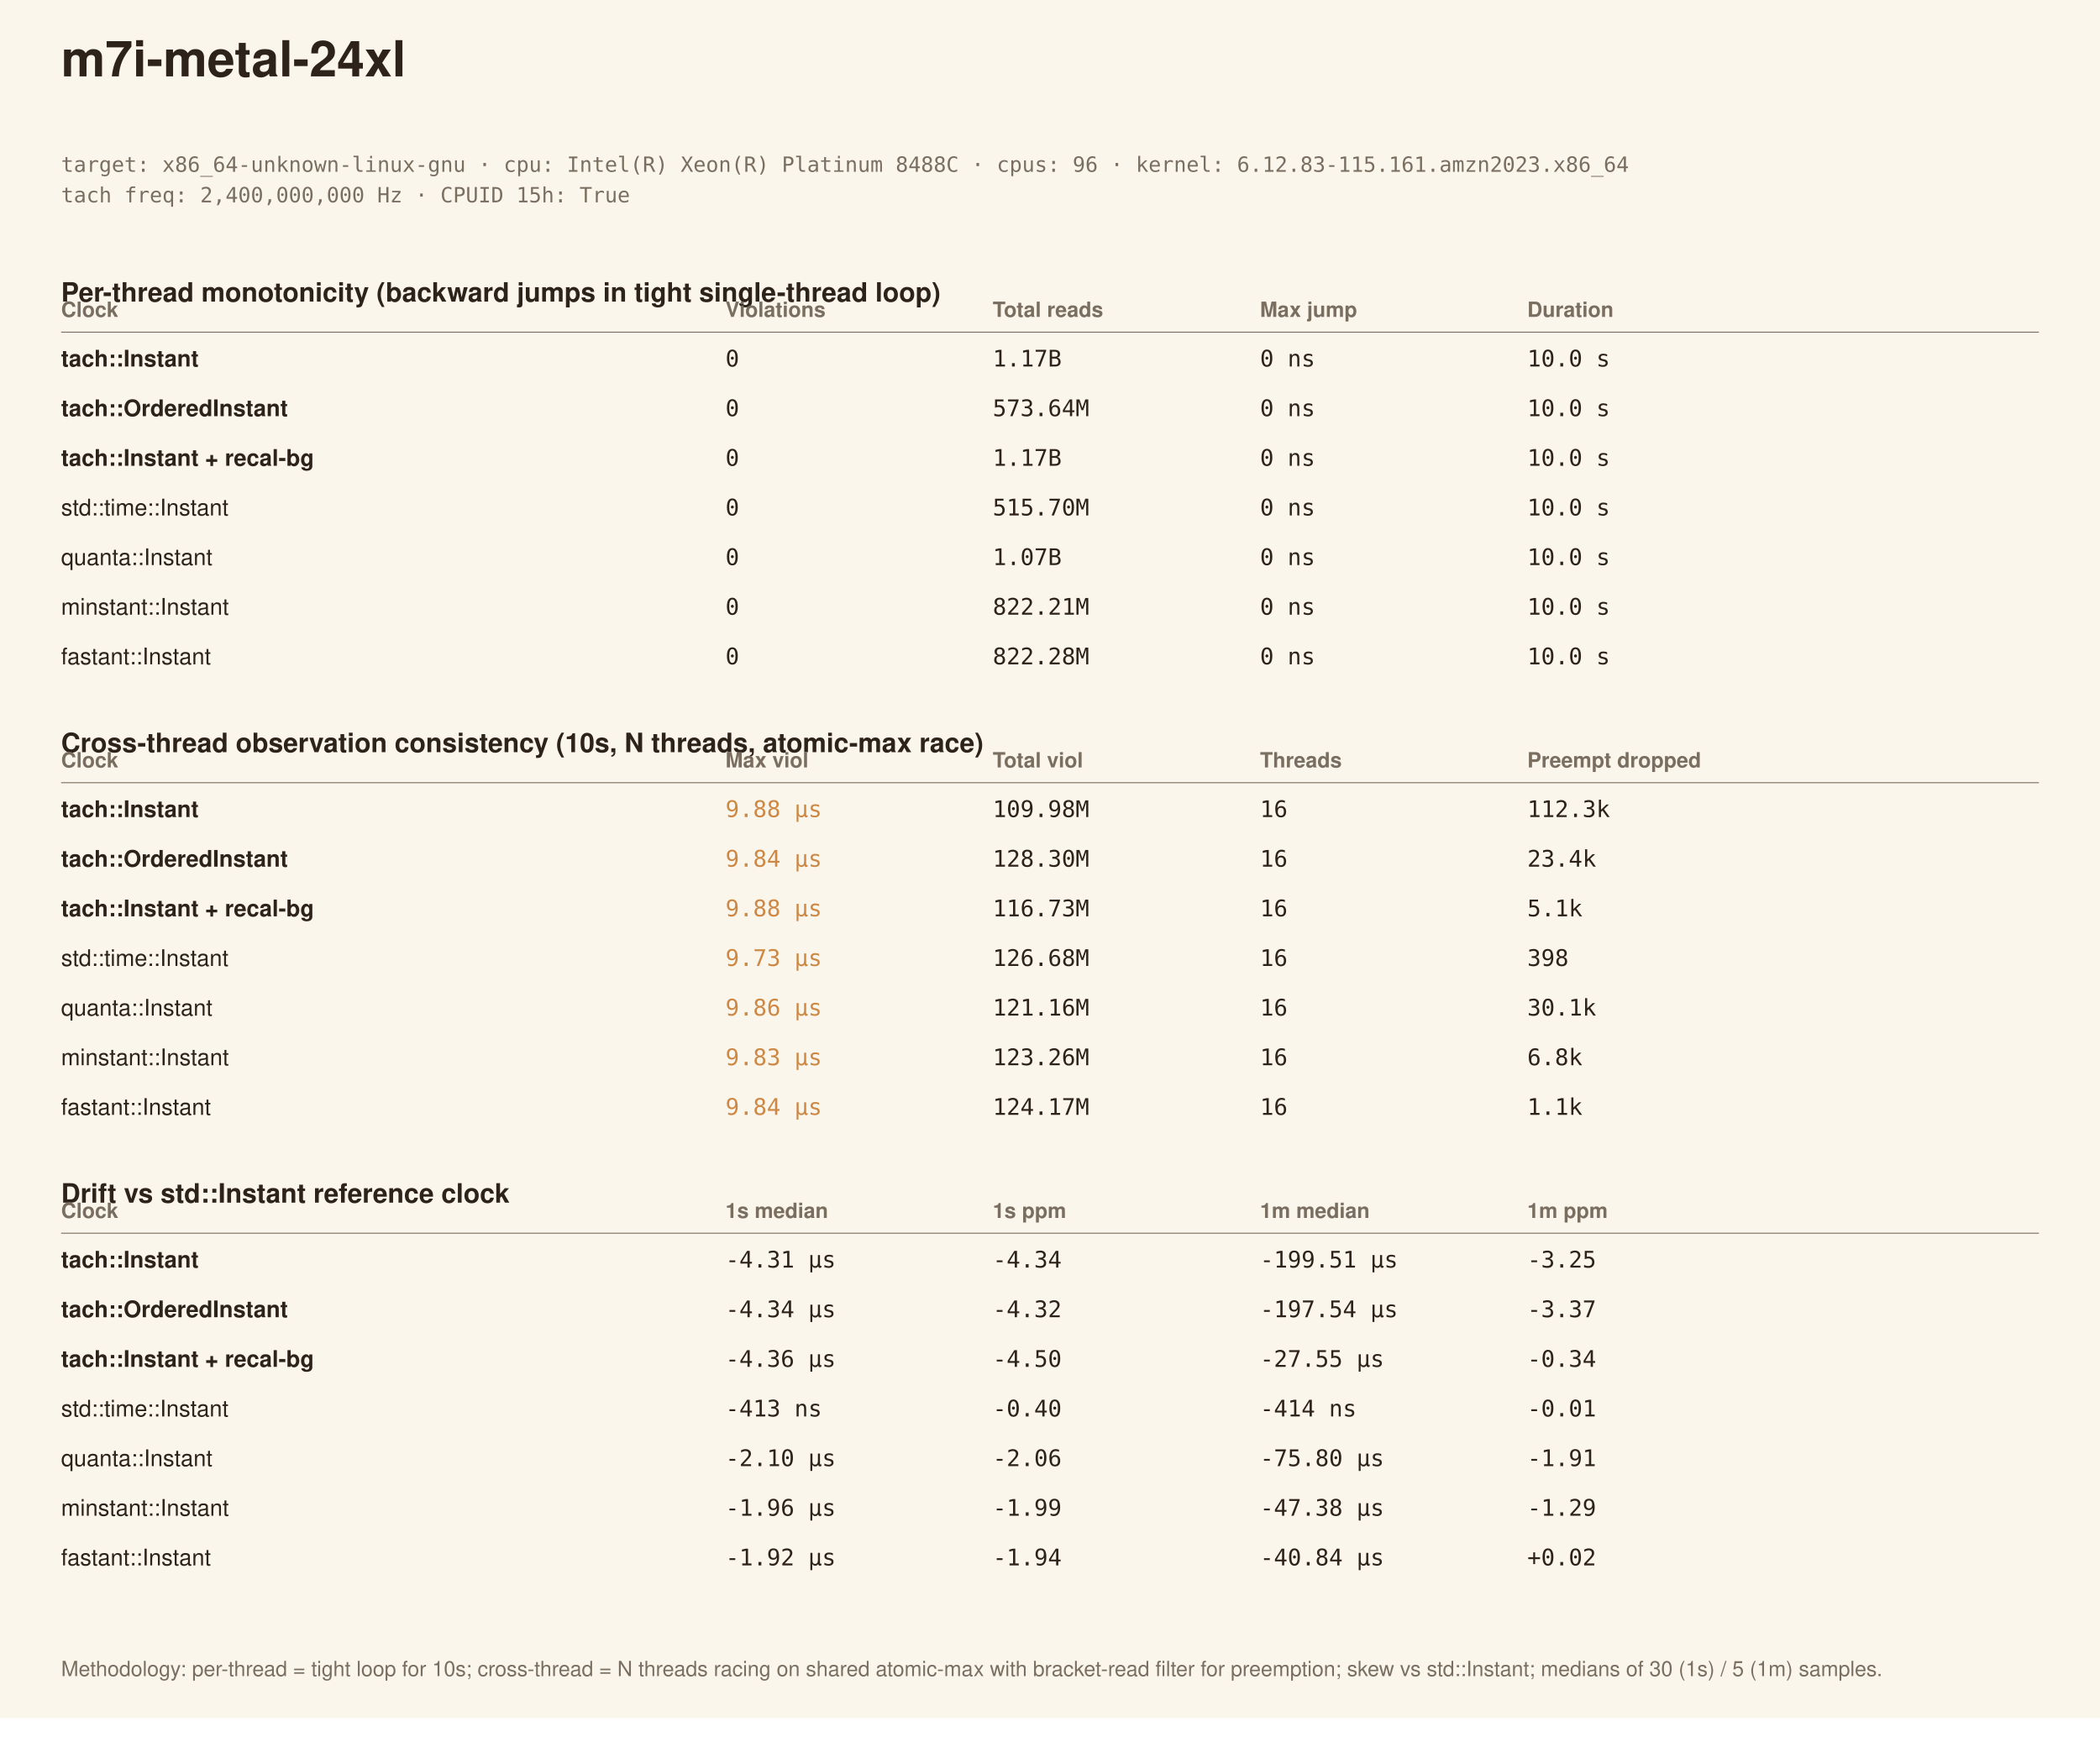
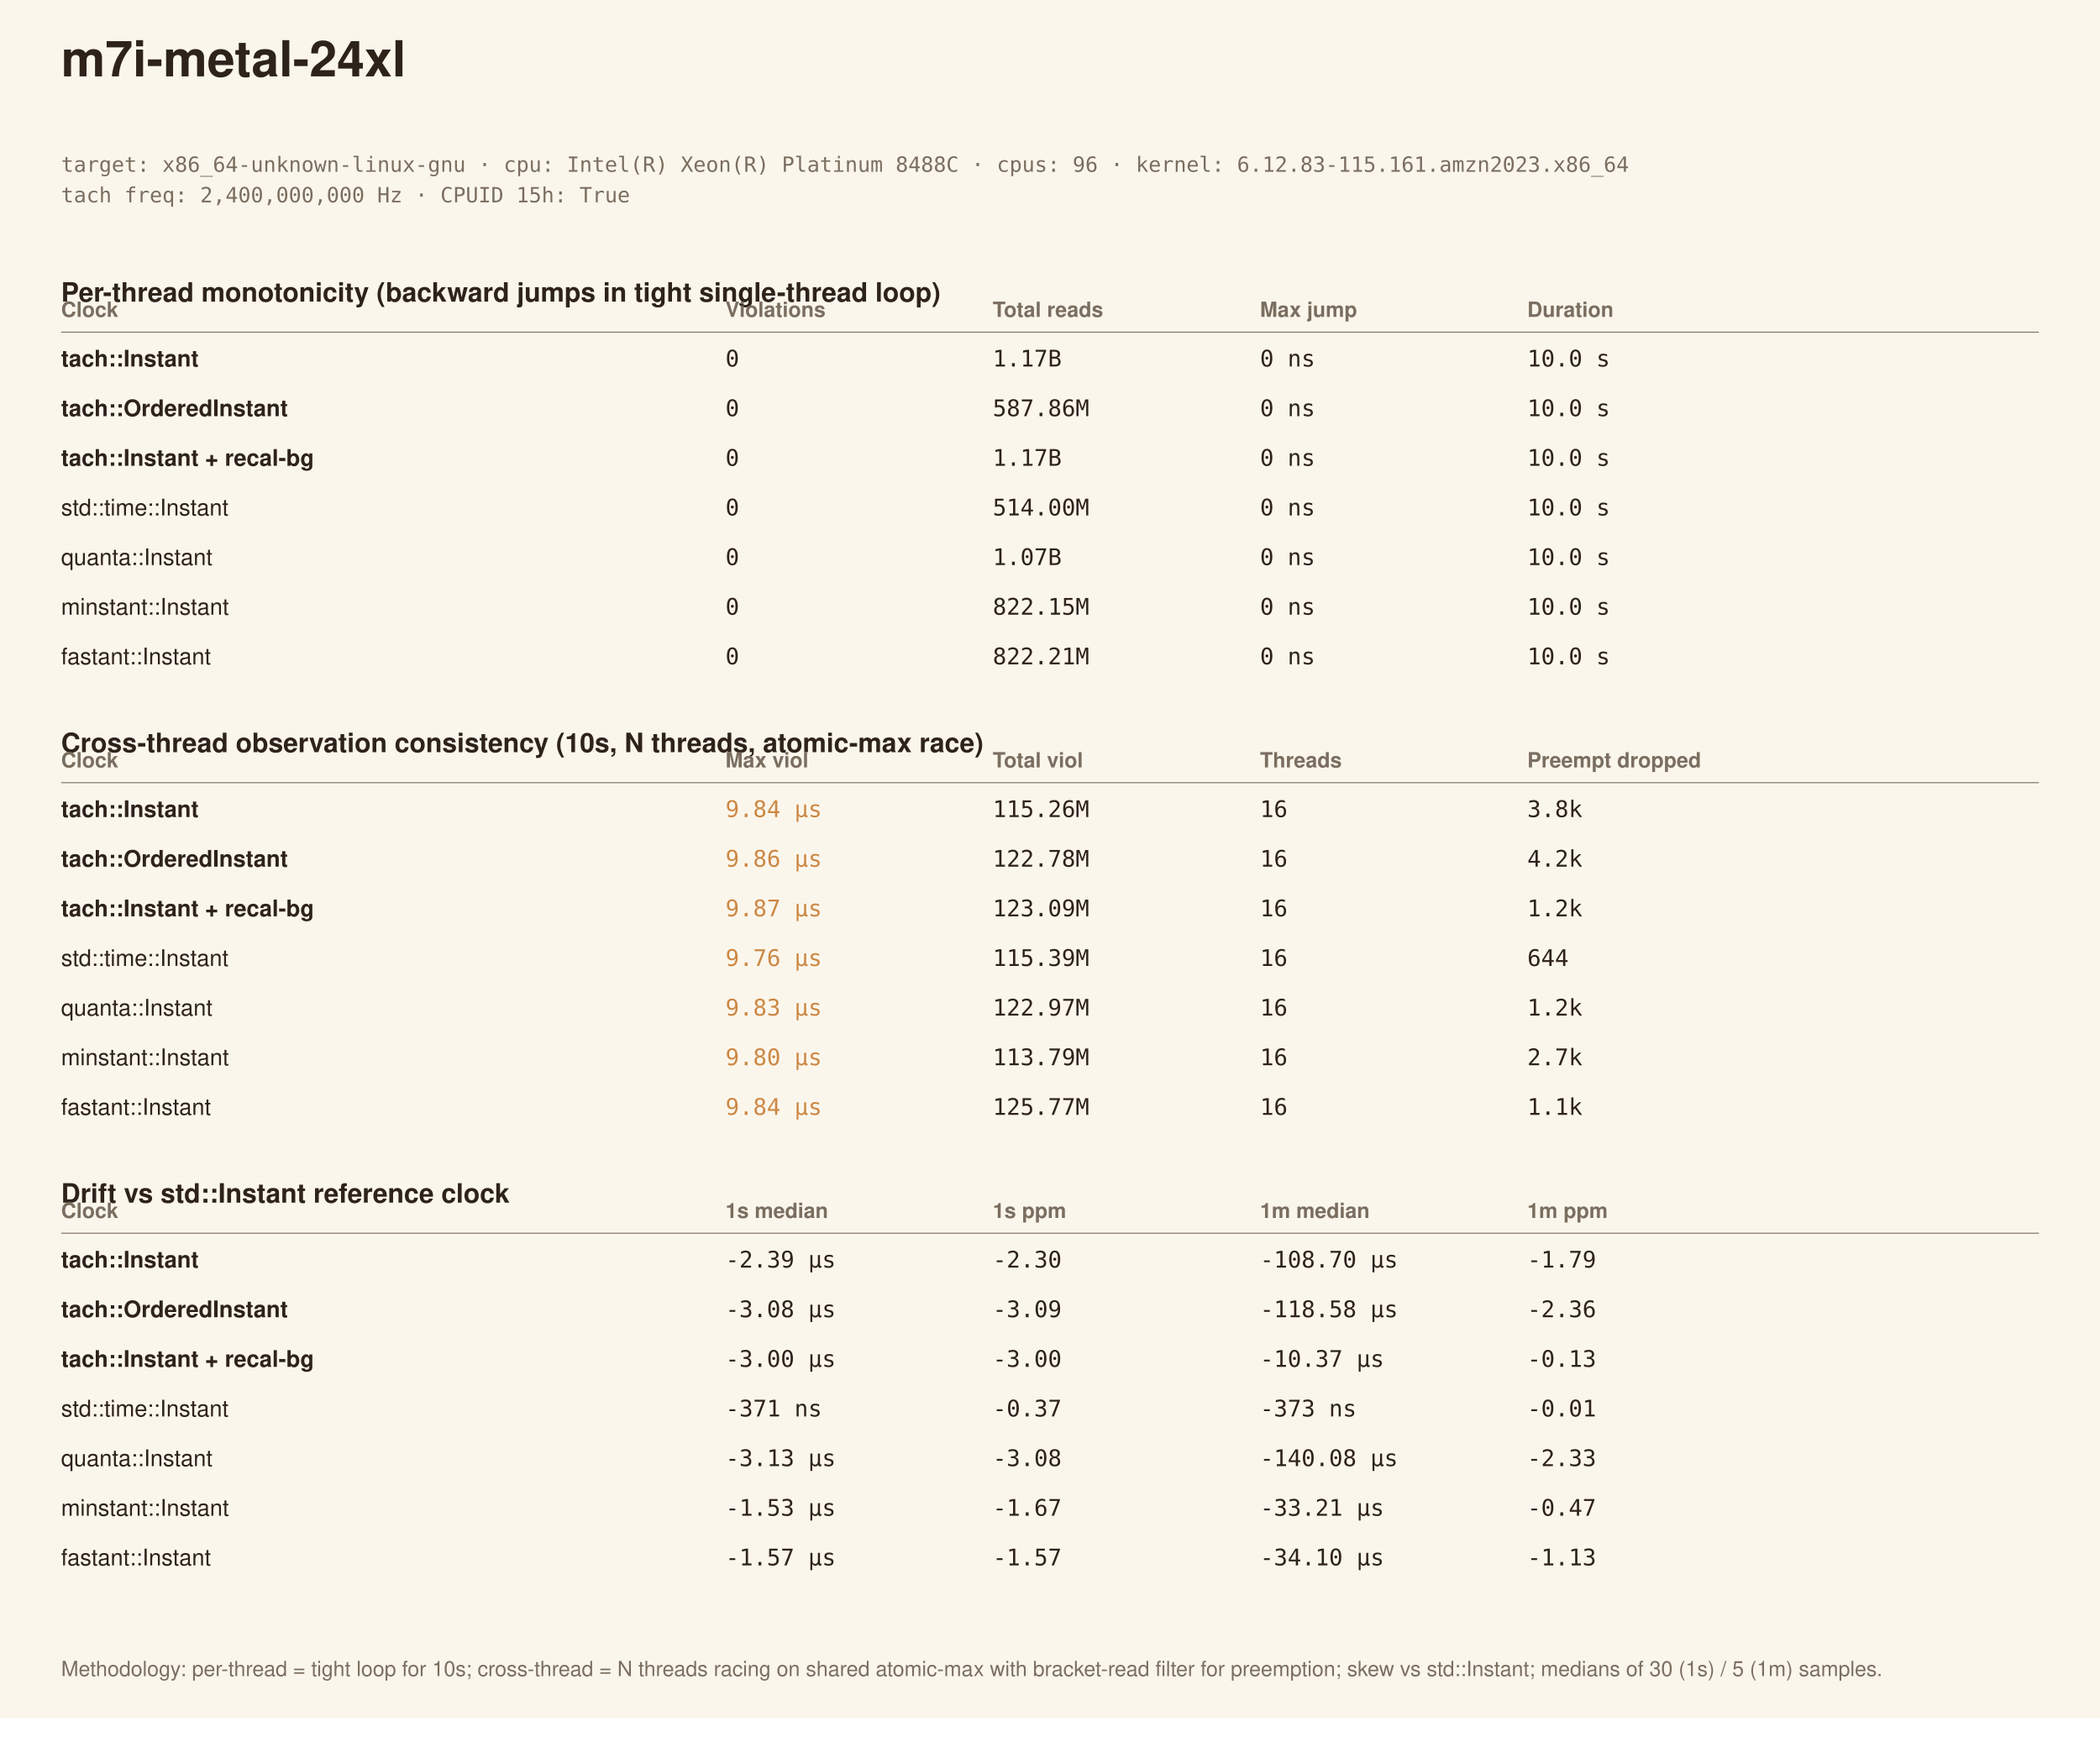
<svg xmlns="http://www.w3.org/2000/svg" viewBox="0 0 1100 918" width="1100" height="918">
  <rect width="1100" height="900" fill="#FBF6EC" />
  <text x="32" y="40" text-anchor="start" font-family="Avenir Next, Helvetica, Arial, sans-serif" font-size="26" font-weight="bold" fill="#2E231B">m7i-metal-24xl</text>
  <text x="32" y="90" text-anchor="start" font-family="monospace" font-size="11" fill="#7A6E60">target: x86_64-unknown-linux-gnu  ·  cpu: Intel(R) Xeon(R) Platinum 8488C  ·  cpus: 96  ·  kernel: 6.12.83-115.161.amzn2023.x86_64</text>
  <text x="32" y="106" text-anchor="start" font-family="monospace" font-size="11" fill="#7A6E60">tach freq: 2,400,000,000 Hz  ·  CPUID 15h: True</text>
  <text x="32" y="158" text-anchor="start" font-family="Avenir Next, Helvetica, Arial, sans-serif" font-size="14" font-weight="bold" fill="#2E231B">Per-thread monotonicity (backward jumps in tight single-thread loop)</text>
  <line x1="32" y1="174" x2="1068" y2="174" stroke="#7A6E60" stroke-width="0.5" />
  <text x="32" y="166" text-anchor="start" font-family="Avenir Next, Helvetica, Arial, sans-serif" font-size="11" font-weight="bold" fill="#7A6E60">Clock</text>
  <text x="380" y="166" text-anchor="start" font-family="Avenir Next, Helvetica, Arial, sans-serif" font-size="11" font-weight="bold" fill="#7A6E60">Violations</text>
  <text x="520" y="166" text-anchor="start" font-family="Avenir Next, Helvetica, Arial, sans-serif" font-size="11" font-weight="bold" fill="#7A6E60">Total reads</text>
  <text x="660" y="166" text-anchor="start" font-family="Avenir Next, Helvetica, Arial, sans-serif" font-size="11" font-weight="bold" fill="#7A6E60">Max jump</text>
  <text x="800" y="166" text-anchor="start" font-family="Avenir Next, Helvetica, Arial, sans-serif" font-size="11" font-weight="bold" fill="#7A6E60">Duration</text>
  <text x="32" y="192" text-anchor="start" font-family="Avenir Next, Helvetica, Arial, sans-serif" font-size="12" font-weight="bold" fill="#2E231B">tach::Instant</text>
  <text x="380" y="192" text-anchor="start" font-family="monospace" font-size="12" fill="#2E231B">0</text>
  <text x="520" y="192" text-anchor="start" font-family="monospace" font-size="12" fill="#2E231B">1.17B</text>
  <text x="660" y="192" text-anchor="start" font-family="monospace" font-size="12" fill="#2E231B">0 ns</text>
  <text x="800" y="192" text-anchor="start" font-family="monospace" font-size="12" fill="#2E231B">10.0 s</text>
  <text x="32" y="218" text-anchor="start" font-family="Avenir Next, Helvetica, Arial, sans-serif" font-size="12" font-weight="bold" fill="#2E231B">tach::OrderedInstant</text>
  <text x="380" y="218" text-anchor="start" font-family="monospace" font-size="12" fill="#2E231B">0</text>
-   <text x="520" y="218" text-anchor="start" font-family="monospace" font-size="12" fill="#2E231B">573.64M</text>
+   <text x="520" y="218" text-anchor="start" font-family="monospace" font-size="12" fill="#2E231B">587.86M</text>
  <text x="660" y="218" text-anchor="start" font-family="monospace" font-size="12" fill="#2E231B">0 ns</text>
  <text x="800" y="218" text-anchor="start" font-family="monospace" font-size="12" fill="#2E231B">10.0 s</text>
  <text x="32" y="244" text-anchor="start" font-family="Avenir Next, Helvetica, Arial, sans-serif" font-size="12" font-weight="bold" fill="#2E231B">tach::Instant + recal-bg</text>
  <text x="380" y="244" text-anchor="start" font-family="monospace" font-size="12" fill="#2E231B">0</text>
  <text x="520" y="244" text-anchor="start" font-family="monospace" font-size="12" fill="#2E231B">1.17B</text>
  <text x="660" y="244" text-anchor="start" font-family="monospace" font-size="12" fill="#2E231B">0 ns</text>
  <text x="800" y="244" text-anchor="start" font-family="monospace" font-size="12" fill="#2E231B">10.0 s</text>
  <text x="32" y="270" text-anchor="start" font-family="Avenir Next, Helvetica, Arial, sans-serif" font-size="12" fill="#2E231B">std::time::Instant</text>
  <text x="380" y="270" text-anchor="start" font-family="monospace" font-size="12" fill="#2E231B">0</text>
-   <text x="520" y="270" text-anchor="start" font-family="monospace" font-size="12" fill="#2E231B">515.70M</text>
+   <text x="520" y="270" text-anchor="start" font-family="monospace" font-size="12" fill="#2E231B">514.00M</text>
  <text x="660" y="270" text-anchor="start" font-family="monospace" font-size="12" fill="#2E231B">0 ns</text>
  <text x="800" y="270" text-anchor="start" font-family="monospace" font-size="12" fill="#2E231B">10.0 s</text>
  <text x="32" y="296" text-anchor="start" font-family="Avenir Next, Helvetica, Arial, sans-serif" font-size="12" fill="#2E231B">quanta::Instant</text>
  <text x="380" y="296" text-anchor="start" font-family="monospace" font-size="12" fill="#2E231B">0</text>
  <text x="520" y="296" text-anchor="start" font-family="monospace" font-size="12" fill="#2E231B">1.07B</text>
  <text x="660" y="296" text-anchor="start" font-family="monospace" font-size="12" fill="#2E231B">0 ns</text>
  <text x="800" y="296" text-anchor="start" font-family="monospace" font-size="12" fill="#2E231B">10.0 s</text>
  <text x="32" y="322" text-anchor="start" font-family="Avenir Next, Helvetica, Arial, sans-serif" font-size="12" fill="#2E231B">minstant::Instant</text>
  <text x="380" y="322" text-anchor="start" font-family="monospace" font-size="12" fill="#2E231B">0</text>
-   <text x="520" y="322" text-anchor="start" font-family="monospace" font-size="12" fill="#2E231B">822.21M</text>
+   <text x="520" y="322" text-anchor="start" font-family="monospace" font-size="12" fill="#2E231B">822.15M</text>
  <text x="660" y="322" text-anchor="start" font-family="monospace" font-size="12" fill="#2E231B">0 ns</text>
  <text x="800" y="322" text-anchor="start" font-family="monospace" font-size="12" fill="#2E231B">10.0 s</text>
  <text x="32" y="348" text-anchor="start" font-family="Avenir Next, Helvetica, Arial, sans-serif" font-size="12" fill="#2E231B">fastant::Instant</text>
  <text x="380" y="348" text-anchor="start" font-family="monospace" font-size="12" fill="#2E231B">0</text>
-   <text x="520" y="348" text-anchor="start" font-family="monospace" font-size="12" fill="#2E231B">822.28M</text>
+   <text x="520" y="348" text-anchor="start" font-family="monospace" font-size="12" fill="#2E231B">822.21M</text>
  <text x="660" y="348" text-anchor="start" font-family="monospace" font-size="12" fill="#2E231B">0 ns</text>
  <text x="800" y="348" text-anchor="start" font-family="monospace" font-size="12" fill="#2E231B">10.0 s</text>
  <text x="32" y="394" text-anchor="start" font-family="Avenir Next, Helvetica, Arial, sans-serif" font-size="14" font-weight="bold" fill="#2E231B">Cross-thread observation consistency (10s, N threads, atomic-max race)</text>
  <line x1="32" y1="410" x2="1068" y2="410" stroke="#7A6E60" stroke-width="0.5" />
  <text x="32" y="402" text-anchor="start" font-family="Avenir Next, Helvetica, Arial, sans-serif" font-size="11" font-weight="bold" fill="#7A6E60">Clock</text>
  <text x="380" y="402" text-anchor="start" font-family="Avenir Next, Helvetica, Arial, sans-serif" font-size="11" font-weight="bold" fill="#7A6E60">Max viol</text>
  <text x="520" y="402" text-anchor="start" font-family="Avenir Next, Helvetica, Arial, sans-serif" font-size="11" font-weight="bold" fill="#7A6E60">Total viol</text>
  <text x="660" y="402" text-anchor="start" font-family="Avenir Next, Helvetica, Arial, sans-serif" font-size="11" font-weight="bold" fill="#7A6E60">Threads</text>
  <text x="800" y="402" text-anchor="start" font-family="Avenir Next, Helvetica, Arial, sans-serif" font-size="11" font-weight="bold" fill="#7A6E60">Preempt dropped</text>
  <text x="32" y="428" text-anchor="start" font-family="Avenir Next, Helvetica, Arial, sans-serif" font-size="12" font-weight="bold" fill="#2E231B">tach::Instant</text>
-   <text x="380" y="428" text-anchor="start" font-family="monospace" font-size="12" fill="#cc8844">9.88 µs</text>
-   <text x="520" y="428" text-anchor="start" font-family="monospace" font-size="12" fill="#2E231B">109.98M</text>
+   <text x="380" y="428" text-anchor="start" font-family="monospace" font-size="12" fill="#cc8844">9.84 µs</text>
+   <text x="520" y="428" text-anchor="start" font-family="monospace" font-size="12" fill="#2E231B">115.26M</text>
  <text x="660" y="428" text-anchor="start" font-family="monospace" font-size="12" fill="#2E231B">16</text>
-   <text x="800" y="428" text-anchor="start" font-family="monospace" font-size="12" fill="#2E231B">112.3k</text>
+   <text x="800" y="428" text-anchor="start" font-family="monospace" font-size="12" fill="#2E231B">3.8k</text>
  <text x="32" y="454" text-anchor="start" font-family="Avenir Next, Helvetica, Arial, sans-serif" font-size="12" font-weight="bold" fill="#2E231B">tach::OrderedInstant</text>
-   <text x="380" y="454" text-anchor="start" font-family="monospace" font-size="12" fill="#cc8844">9.84 µs</text>
-   <text x="520" y="454" text-anchor="start" font-family="monospace" font-size="12" fill="#2E231B">128.30M</text>
+   <text x="380" y="454" text-anchor="start" font-family="monospace" font-size="12" fill="#cc8844">9.86 µs</text>
+   <text x="520" y="454" text-anchor="start" font-family="monospace" font-size="12" fill="#2E231B">122.78M</text>
  <text x="660" y="454" text-anchor="start" font-family="monospace" font-size="12" fill="#2E231B">16</text>
-   <text x="800" y="454" text-anchor="start" font-family="monospace" font-size="12" fill="#2E231B">23.4k</text>
+   <text x="800" y="454" text-anchor="start" font-family="monospace" font-size="12" fill="#2E231B">4.2k</text>
  <text x="32" y="480" text-anchor="start" font-family="Avenir Next, Helvetica, Arial, sans-serif" font-size="12" font-weight="bold" fill="#2E231B">tach::Instant + recal-bg</text>
-   <text x="380" y="480" text-anchor="start" font-family="monospace" font-size="12" fill="#cc8844">9.88 µs</text>
-   <text x="520" y="480" text-anchor="start" font-family="monospace" font-size="12" fill="#2E231B">116.73M</text>
+   <text x="380" y="480" text-anchor="start" font-family="monospace" font-size="12" fill="#cc8844">9.87 µs</text>
+   <text x="520" y="480" text-anchor="start" font-family="monospace" font-size="12" fill="#2E231B">123.09M</text>
  <text x="660" y="480" text-anchor="start" font-family="monospace" font-size="12" fill="#2E231B">16</text>
-   <text x="800" y="480" text-anchor="start" font-family="monospace" font-size="12" fill="#2E231B">5.1k</text>
+   <text x="800" y="480" text-anchor="start" font-family="monospace" font-size="12" fill="#2E231B">1.2k</text>
  <text x="32" y="506" text-anchor="start" font-family="Avenir Next, Helvetica, Arial, sans-serif" font-size="12" fill="#2E231B">std::time::Instant</text>
-   <text x="380" y="506" text-anchor="start" font-family="monospace" font-size="12" fill="#cc8844">9.73 µs</text>
-   <text x="520" y="506" text-anchor="start" font-family="monospace" font-size="12" fill="#2E231B">126.68M</text>
+   <text x="380" y="506" text-anchor="start" font-family="monospace" font-size="12" fill="#cc8844">9.76 µs</text>
+   <text x="520" y="506" text-anchor="start" font-family="monospace" font-size="12" fill="#2E231B">115.39M</text>
  <text x="660" y="506" text-anchor="start" font-family="monospace" font-size="12" fill="#2E231B">16</text>
-   <text x="800" y="506" text-anchor="start" font-family="monospace" font-size="12" fill="#2E231B">398</text>
+   <text x="800" y="506" text-anchor="start" font-family="monospace" font-size="12" fill="#2E231B">644</text>
  <text x="32" y="532" text-anchor="start" font-family="Avenir Next, Helvetica, Arial, sans-serif" font-size="12" fill="#2E231B">quanta::Instant</text>
-   <text x="380" y="532" text-anchor="start" font-family="monospace" font-size="12" fill="#cc8844">9.86 µs</text>
-   <text x="520" y="532" text-anchor="start" font-family="monospace" font-size="12" fill="#2E231B">121.16M</text>
+   <text x="380" y="532" text-anchor="start" font-family="monospace" font-size="12" fill="#cc8844">9.83 µs</text>
+   <text x="520" y="532" text-anchor="start" font-family="monospace" font-size="12" fill="#2E231B">122.97M</text>
  <text x="660" y="532" text-anchor="start" font-family="monospace" font-size="12" fill="#2E231B">16</text>
-   <text x="800" y="532" text-anchor="start" font-family="monospace" font-size="12" fill="#2E231B">30.1k</text>
+   <text x="800" y="532" text-anchor="start" font-family="monospace" font-size="12" fill="#2E231B">1.2k</text>
  <text x="32" y="558" text-anchor="start" font-family="Avenir Next, Helvetica, Arial, sans-serif" font-size="12" fill="#2E231B">minstant::Instant</text>
-   <text x="380" y="558" text-anchor="start" font-family="monospace" font-size="12" fill="#cc8844">9.83 µs</text>
-   <text x="520" y="558" text-anchor="start" font-family="monospace" font-size="12" fill="#2E231B">123.26M</text>
+   <text x="380" y="558" text-anchor="start" font-family="monospace" font-size="12" fill="#cc8844">9.80 µs</text>
+   <text x="520" y="558" text-anchor="start" font-family="monospace" font-size="12" fill="#2E231B">113.79M</text>
  <text x="660" y="558" text-anchor="start" font-family="monospace" font-size="12" fill="#2E231B">16</text>
-   <text x="800" y="558" text-anchor="start" font-family="monospace" font-size="12" fill="#2E231B">6.8k</text>
+   <text x="800" y="558" text-anchor="start" font-family="monospace" font-size="12" fill="#2E231B">2.7k</text>
  <text x="32" y="584" text-anchor="start" font-family="Avenir Next, Helvetica, Arial, sans-serif" font-size="12" fill="#2E231B">fastant::Instant</text>
  <text x="380" y="584" text-anchor="start" font-family="monospace" font-size="12" fill="#cc8844">9.84 µs</text>
-   <text x="520" y="584" text-anchor="start" font-family="monospace" font-size="12" fill="#2E231B">124.17M</text>
+   <text x="520" y="584" text-anchor="start" font-family="monospace" font-size="12" fill="#2E231B">125.77M</text>
  <text x="660" y="584" text-anchor="start" font-family="monospace" font-size="12" fill="#2E231B">16</text>
  <text x="800" y="584" text-anchor="start" font-family="monospace" font-size="12" fill="#2E231B">1.1k</text>
  <text x="32" y="630" text-anchor="start" font-family="Avenir Next, Helvetica, Arial, sans-serif" font-size="14" font-weight="bold" fill="#2E231B">Drift vs std::Instant reference clock</text>
  <line x1="32" y1="646" x2="1068" y2="646" stroke="#7A6E60" stroke-width="0.5" />
  <text x="32" y="638" text-anchor="start" font-family="Avenir Next, Helvetica, Arial, sans-serif" font-size="11" font-weight="bold" fill="#7A6E60">Clock</text>
  <text x="380" y="638" text-anchor="start" font-family="Avenir Next, Helvetica, Arial, sans-serif" font-size="11" font-weight="bold" fill="#7A6E60">1s median</text>
  <text x="520" y="638" text-anchor="start" font-family="Avenir Next, Helvetica, Arial, sans-serif" font-size="11" font-weight="bold" fill="#7A6E60">1s ppm</text>
  <text x="660" y="638" text-anchor="start" font-family="Avenir Next, Helvetica, Arial, sans-serif" font-size="11" font-weight="bold" fill="#7A6E60">1m median</text>
  <text x="800" y="638" text-anchor="start" font-family="Avenir Next, Helvetica, Arial, sans-serif" font-size="11" font-weight="bold" fill="#7A6E60">1m ppm</text>
  <text x="32" y="664" text-anchor="start" font-family="Avenir Next, Helvetica, Arial, sans-serif" font-size="12" font-weight="bold" fill="#2E231B">tach::Instant</text>
-   <text x="380" y="664" text-anchor="start" font-family="monospace" font-size="12" fill="#2E231B">-4.31 µs</text>
-   <text x="520" y="664" text-anchor="start" font-family="monospace" font-size="12" fill="#2E231B">-4.34</text>
-   <text x="660" y="664" text-anchor="start" font-family="monospace" font-size="12" fill="#2E231B">-199.51 µs</text>
-   <text x="800" y="664" text-anchor="start" font-family="monospace" font-size="12" fill="#2E231B">-3.25</text>
+   <text x="380" y="664" text-anchor="start" font-family="monospace" font-size="12" fill="#2E231B">-2.39 µs</text>
+   <text x="520" y="664" text-anchor="start" font-family="monospace" font-size="12" fill="#2E231B">-2.30</text>
+   <text x="660" y="664" text-anchor="start" font-family="monospace" font-size="12" fill="#2E231B">-108.70 µs</text>
+   <text x="800" y="664" text-anchor="start" font-family="monospace" font-size="12" fill="#2E231B">-1.79</text>
  <text x="32" y="690" text-anchor="start" font-family="Avenir Next, Helvetica, Arial, sans-serif" font-size="12" font-weight="bold" fill="#2E231B">tach::OrderedInstant</text>
-   <text x="380" y="690" text-anchor="start" font-family="monospace" font-size="12" fill="#2E231B">-4.34 µs</text>
-   <text x="520" y="690" text-anchor="start" font-family="monospace" font-size="12" fill="#2E231B">-4.32</text>
-   <text x="660" y="690" text-anchor="start" font-family="monospace" font-size="12" fill="#2E231B">-197.54 µs</text>
-   <text x="800" y="690" text-anchor="start" font-family="monospace" font-size="12" fill="#2E231B">-3.37</text>
+   <text x="380" y="690" text-anchor="start" font-family="monospace" font-size="12" fill="#2E231B">-3.08 µs</text>
+   <text x="520" y="690" text-anchor="start" font-family="monospace" font-size="12" fill="#2E231B">-3.09</text>
+   <text x="660" y="690" text-anchor="start" font-family="monospace" font-size="12" fill="#2E231B">-118.58 µs</text>
+   <text x="800" y="690" text-anchor="start" font-family="monospace" font-size="12" fill="#2E231B">-2.36</text>
  <text x="32" y="716" text-anchor="start" font-family="Avenir Next, Helvetica, Arial, sans-serif" font-size="12" font-weight="bold" fill="#2E231B">tach::Instant + recal-bg</text>
-   <text x="380" y="716" text-anchor="start" font-family="monospace" font-size="12" fill="#2E231B">-4.36 µs</text>
-   <text x="520" y="716" text-anchor="start" font-family="monospace" font-size="12" fill="#2E231B">-4.50</text>
-   <text x="660" y="716" text-anchor="start" font-family="monospace" font-size="12" fill="#2E231B">-27.55 µs</text>
-   <text x="800" y="716" text-anchor="start" font-family="monospace" font-size="12" fill="#2E231B">-0.34</text>
+   <text x="380" y="716" text-anchor="start" font-family="monospace" font-size="12" fill="#2E231B">-3.00 µs</text>
+   <text x="520" y="716" text-anchor="start" font-family="monospace" font-size="12" fill="#2E231B">-3.00</text>
+   <text x="660" y="716" text-anchor="start" font-family="monospace" font-size="12" fill="#2E231B">-10.37 µs</text>
+   <text x="800" y="716" text-anchor="start" font-family="monospace" font-size="12" fill="#2E231B">-0.13</text>
  <text x="32" y="742" text-anchor="start" font-family="Avenir Next, Helvetica, Arial, sans-serif" font-size="12" fill="#2E231B">std::time::Instant</text>
-   <text x="380" y="742" text-anchor="start" font-family="monospace" font-size="12" fill="#2E231B">-413 ns</text>
-   <text x="520" y="742" text-anchor="start" font-family="monospace" font-size="12" fill="#2E231B">-0.40</text>
-   <text x="660" y="742" text-anchor="start" font-family="monospace" font-size="12" fill="#2E231B">-414 ns</text>
+   <text x="380" y="742" text-anchor="start" font-family="monospace" font-size="12" fill="#2E231B">-371 ns</text>
+   <text x="520" y="742" text-anchor="start" font-family="monospace" font-size="12" fill="#2E231B">-0.37</text>
+   <text x="660" y="742" text-anchor="start" font-family="monospace" font-size="12" fill="#2E231B">-373 ns</text>
  <text x="800" y="742" text-anchor="start" font-family="monospace" font-size="12" fill="#2E231B">-0.01</text>
  <text x="32" y="768" text-anchor="start" font-family="Avenir Next, Helvetica, Arial, sans-serif" font-size="12" fill="#2E231B">quanta::Instant</text>
-   <text x="380" y="768" text-anchor="start" font-family="monospace" font-size="12" fill="#2E231B">-2.10 µs</text>
-   <text x="520" y="768" text-anchor="start" font-family="monospace" font-size="12" fill="#2E231B">-2.06</text>
-   <text x="660" y="768" text-anchor="start" font-family="monospace" font-size="12" fill="#2E231B">-75.80 µs</text>
-   <text x="800" y="768" text-anchor="start" font-family="monospace" font-size="12" fill="#2E231B">-1.91</text>
+   <text x="380" y="768" text-anchor="start" font-family="monospace" font-size="12" fill="#2E231B">-3.13 µs</text>
+   <text x="520" y="768" text-anchor="start" font-family="monospace" font-size="12" fill="#2E231B">-3.08</text>
+   <text x="660" y="768" text-anchor="start" font-family="monospace" font-size="12" fill="#2E231B">-140.08 µs</text>
+   <text x="800" y="768" text-anchor="start" font-family="monospace" font-size="12" fill="#2E231B">-2.33</text>
  <text x="32" y="794" text-anchor="start" font-family="Avenir Next, Helvetica, Arial, sans-serif" font-size="12" fill="#2E231B">minstant::Instant</text>
-   <text x="380" y="794" text-anchor="start" font-family="monospace" font-size="12" fill="#2E231B">-1.96 µs</text>
-   <text x="520" y="794" text-anchor="start" font-family="monospace" font-size="12" fill="#2E231B">-1.99</text>
-   <text x="660" y="794" text-anchor="start" font-family="monospace" font-size="12" fill="#2E231B">-47.38 µs</text>
-   <text x="800" y="794" text-anchor="start" font-family="monospace" font-size="12" fill="#2E231B">-1.29</text>
+   <text x="380" y="794" text-anchor="start" font-family="monospace" font-size="12" fill="#2E231B">-1.53 µs</text>
+   <text x="520" y="794" text-anchor="start" font-family="monospace" font-size="12" fill="#2E231B">-1.67</text>
+   <text x="660" y="794" text-anchor="start" font-family="monospace" font-size="12" fill="#2E231B">-33.21 µs</text>
+   <text x="800" y="794" text-anchor="start" font-family="monospace" font-size="12" fill="#2E231B">-0.47</text>
  <text x="32" y="820" text-anchor="start" font-family="Avenir Next, Helvetica, Arial, sans-serif" font-size="12" fill="#2E231B">fastant::Instant</text>
-   <text x="380" y="820" text-anchor="start" font-family="monospace" font-size="12" fill="#2E231B">-1.92 µs</text>
-   <text x="520" y="820" text-anchor="start" font-family="monospace" font-size="12" fill="#2E231B">-1.94</text>
-   <text x="660" y="820" text-anchor="start" font-family="monospace" font-size="12" fill="#2E231B">-40.84 µs</text>
-   <text x="800" y="820" text-anchor="start" font-family="monospace" font-size="12" fill="#2E231B">+0.02</text>
+   <text x="380" y="820" text-anchor="start" font-family="monospace" font-size="12" fill="#2E231B">-1.57 µs</text>
+   <text x="520" y="820" text-anchor="start" font-family="monospace" font-size="12" fill="#2E231B">-1.57</text>
+   <text x="660" y="820" text-anchor="start" font-family="monospace" font-size="12" fill="#2E231B">-34.10 µs</text>
+   <text x="800" y="820" text-anchor="start" font-family="monospace" font-size="12" fill="#2E231B">-1.13</text>
  <text x="32" y="878" text-anchor="start" font-family="Avenir Next, Helvetica, Arial, sans-serif" font-size="11" fill="#7A6E60">Methodology: per-thread = tight loop for 10s; cross-thread = N threads racing on shared atomic-max with bracket-read filter for preemption; skew vs std::Instant; medians of 30 (1s) / 5 (1m) samples.</text>
</svg>
